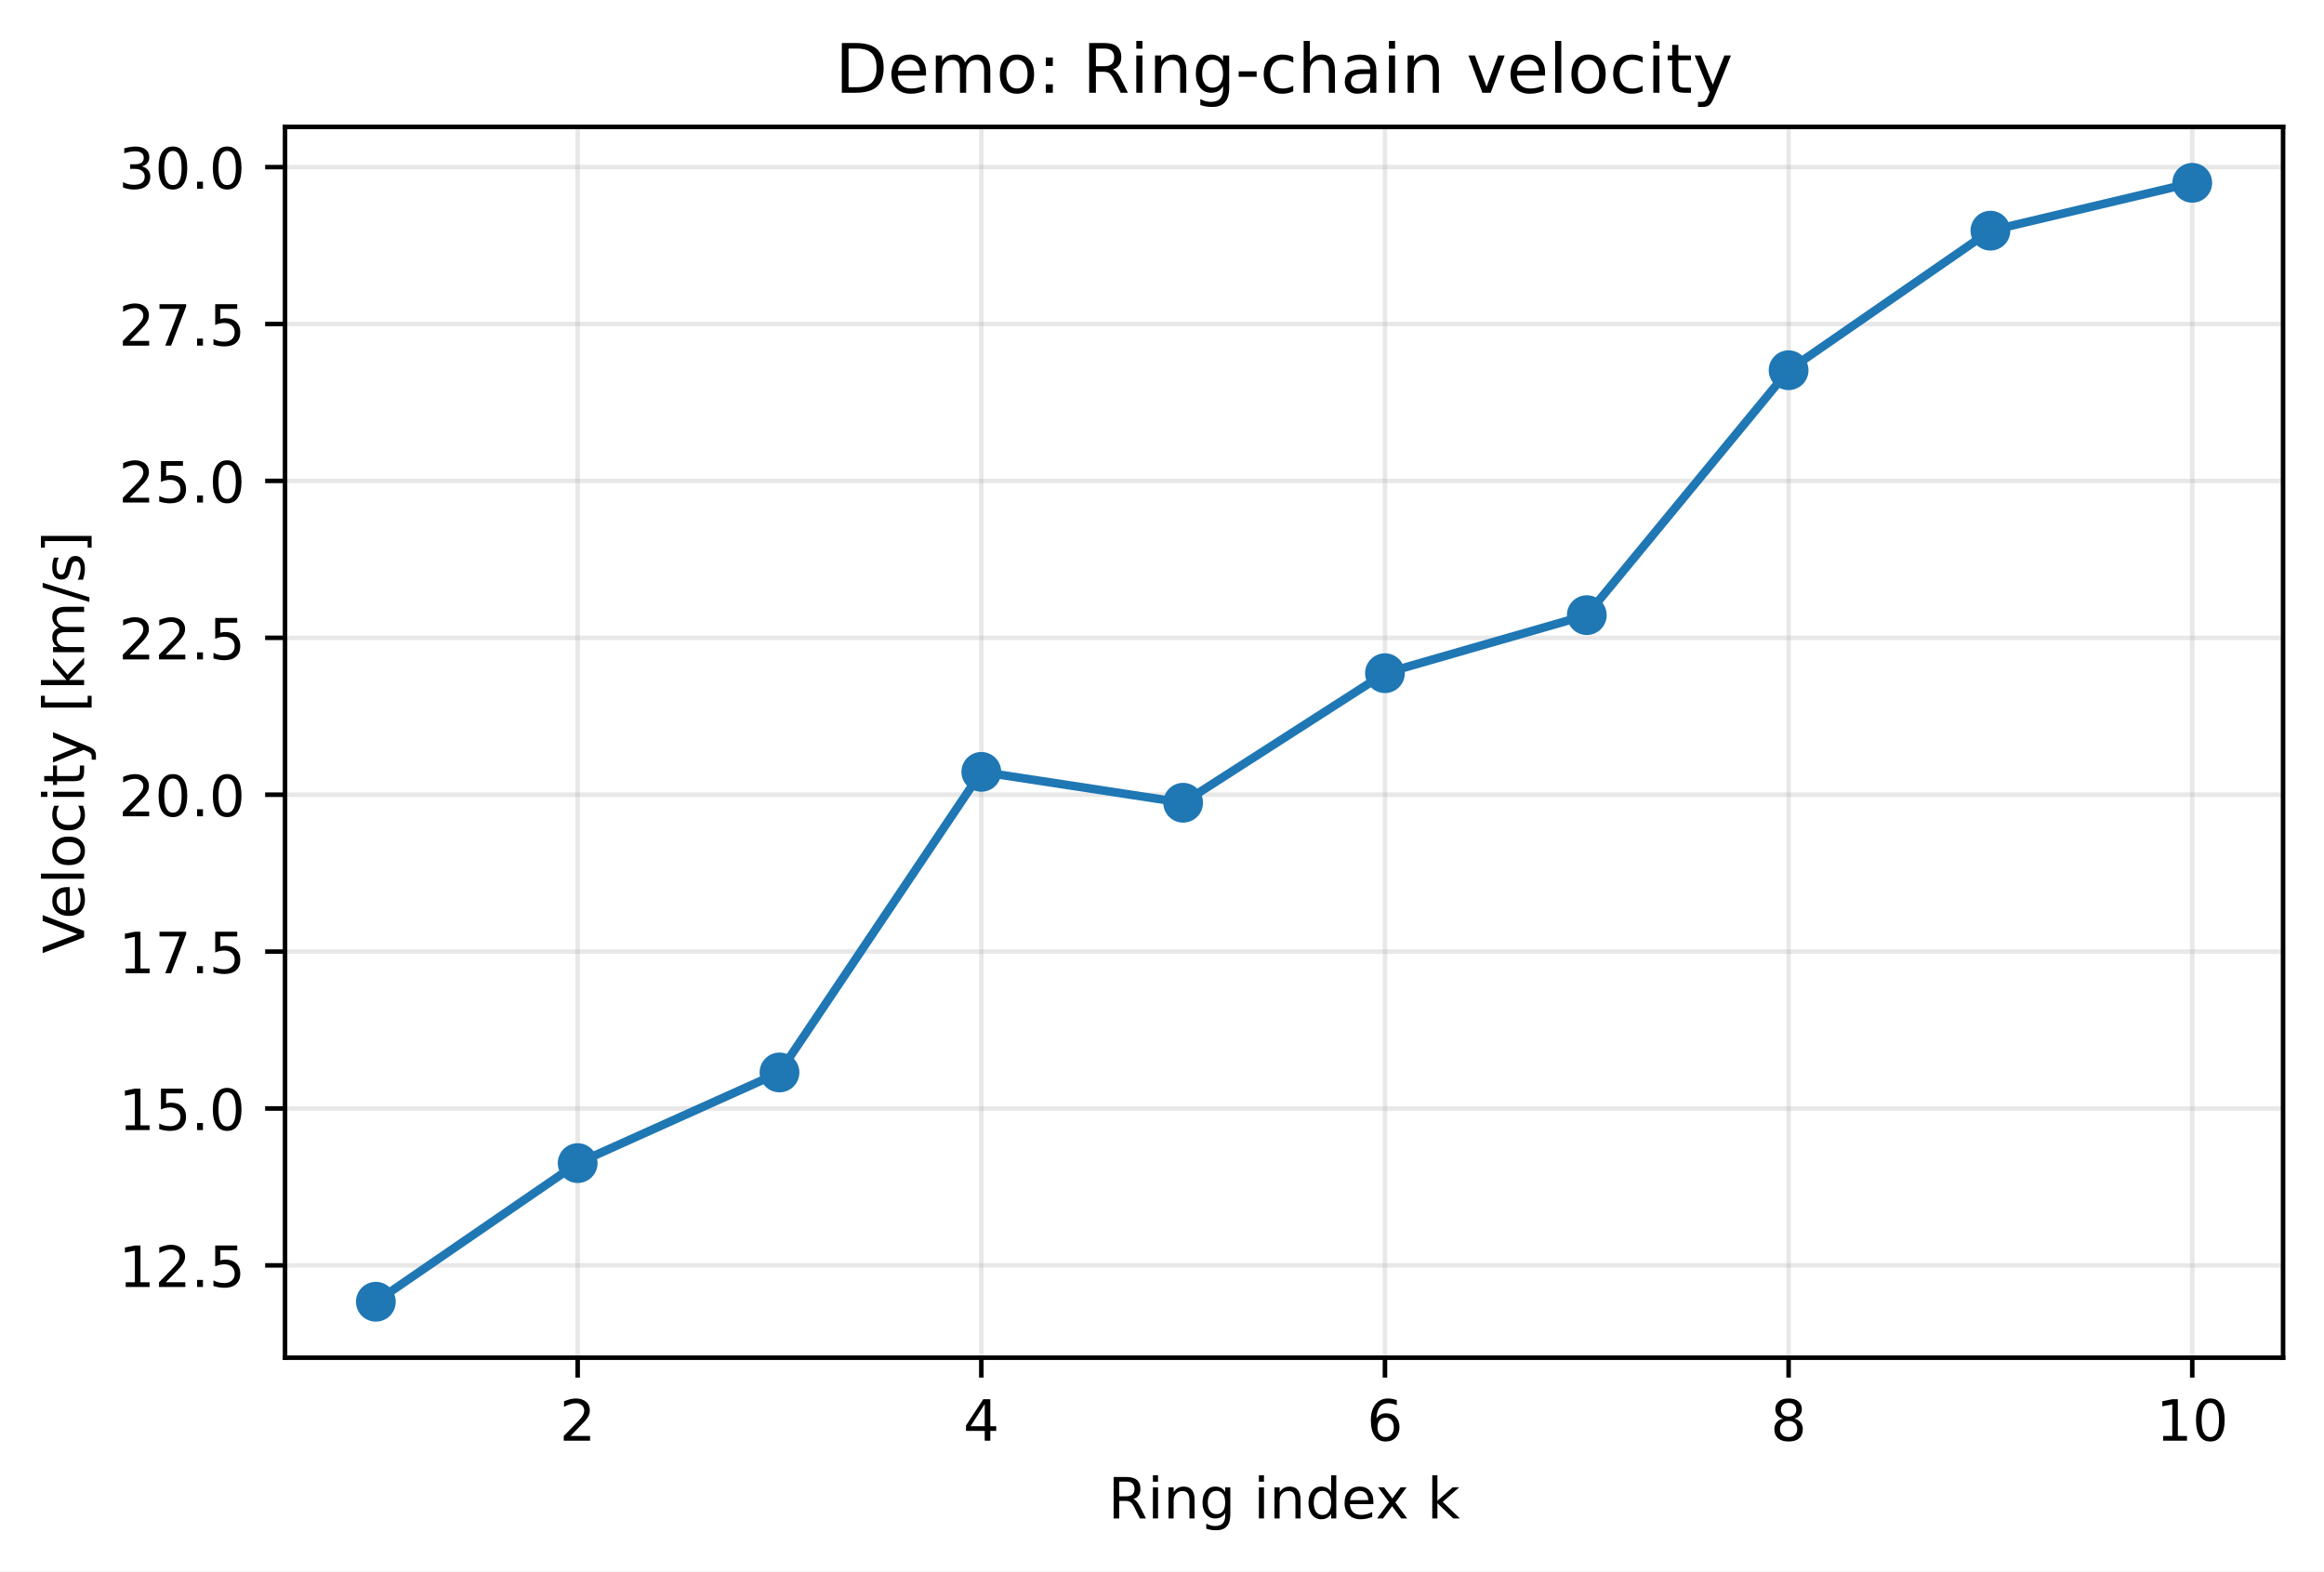
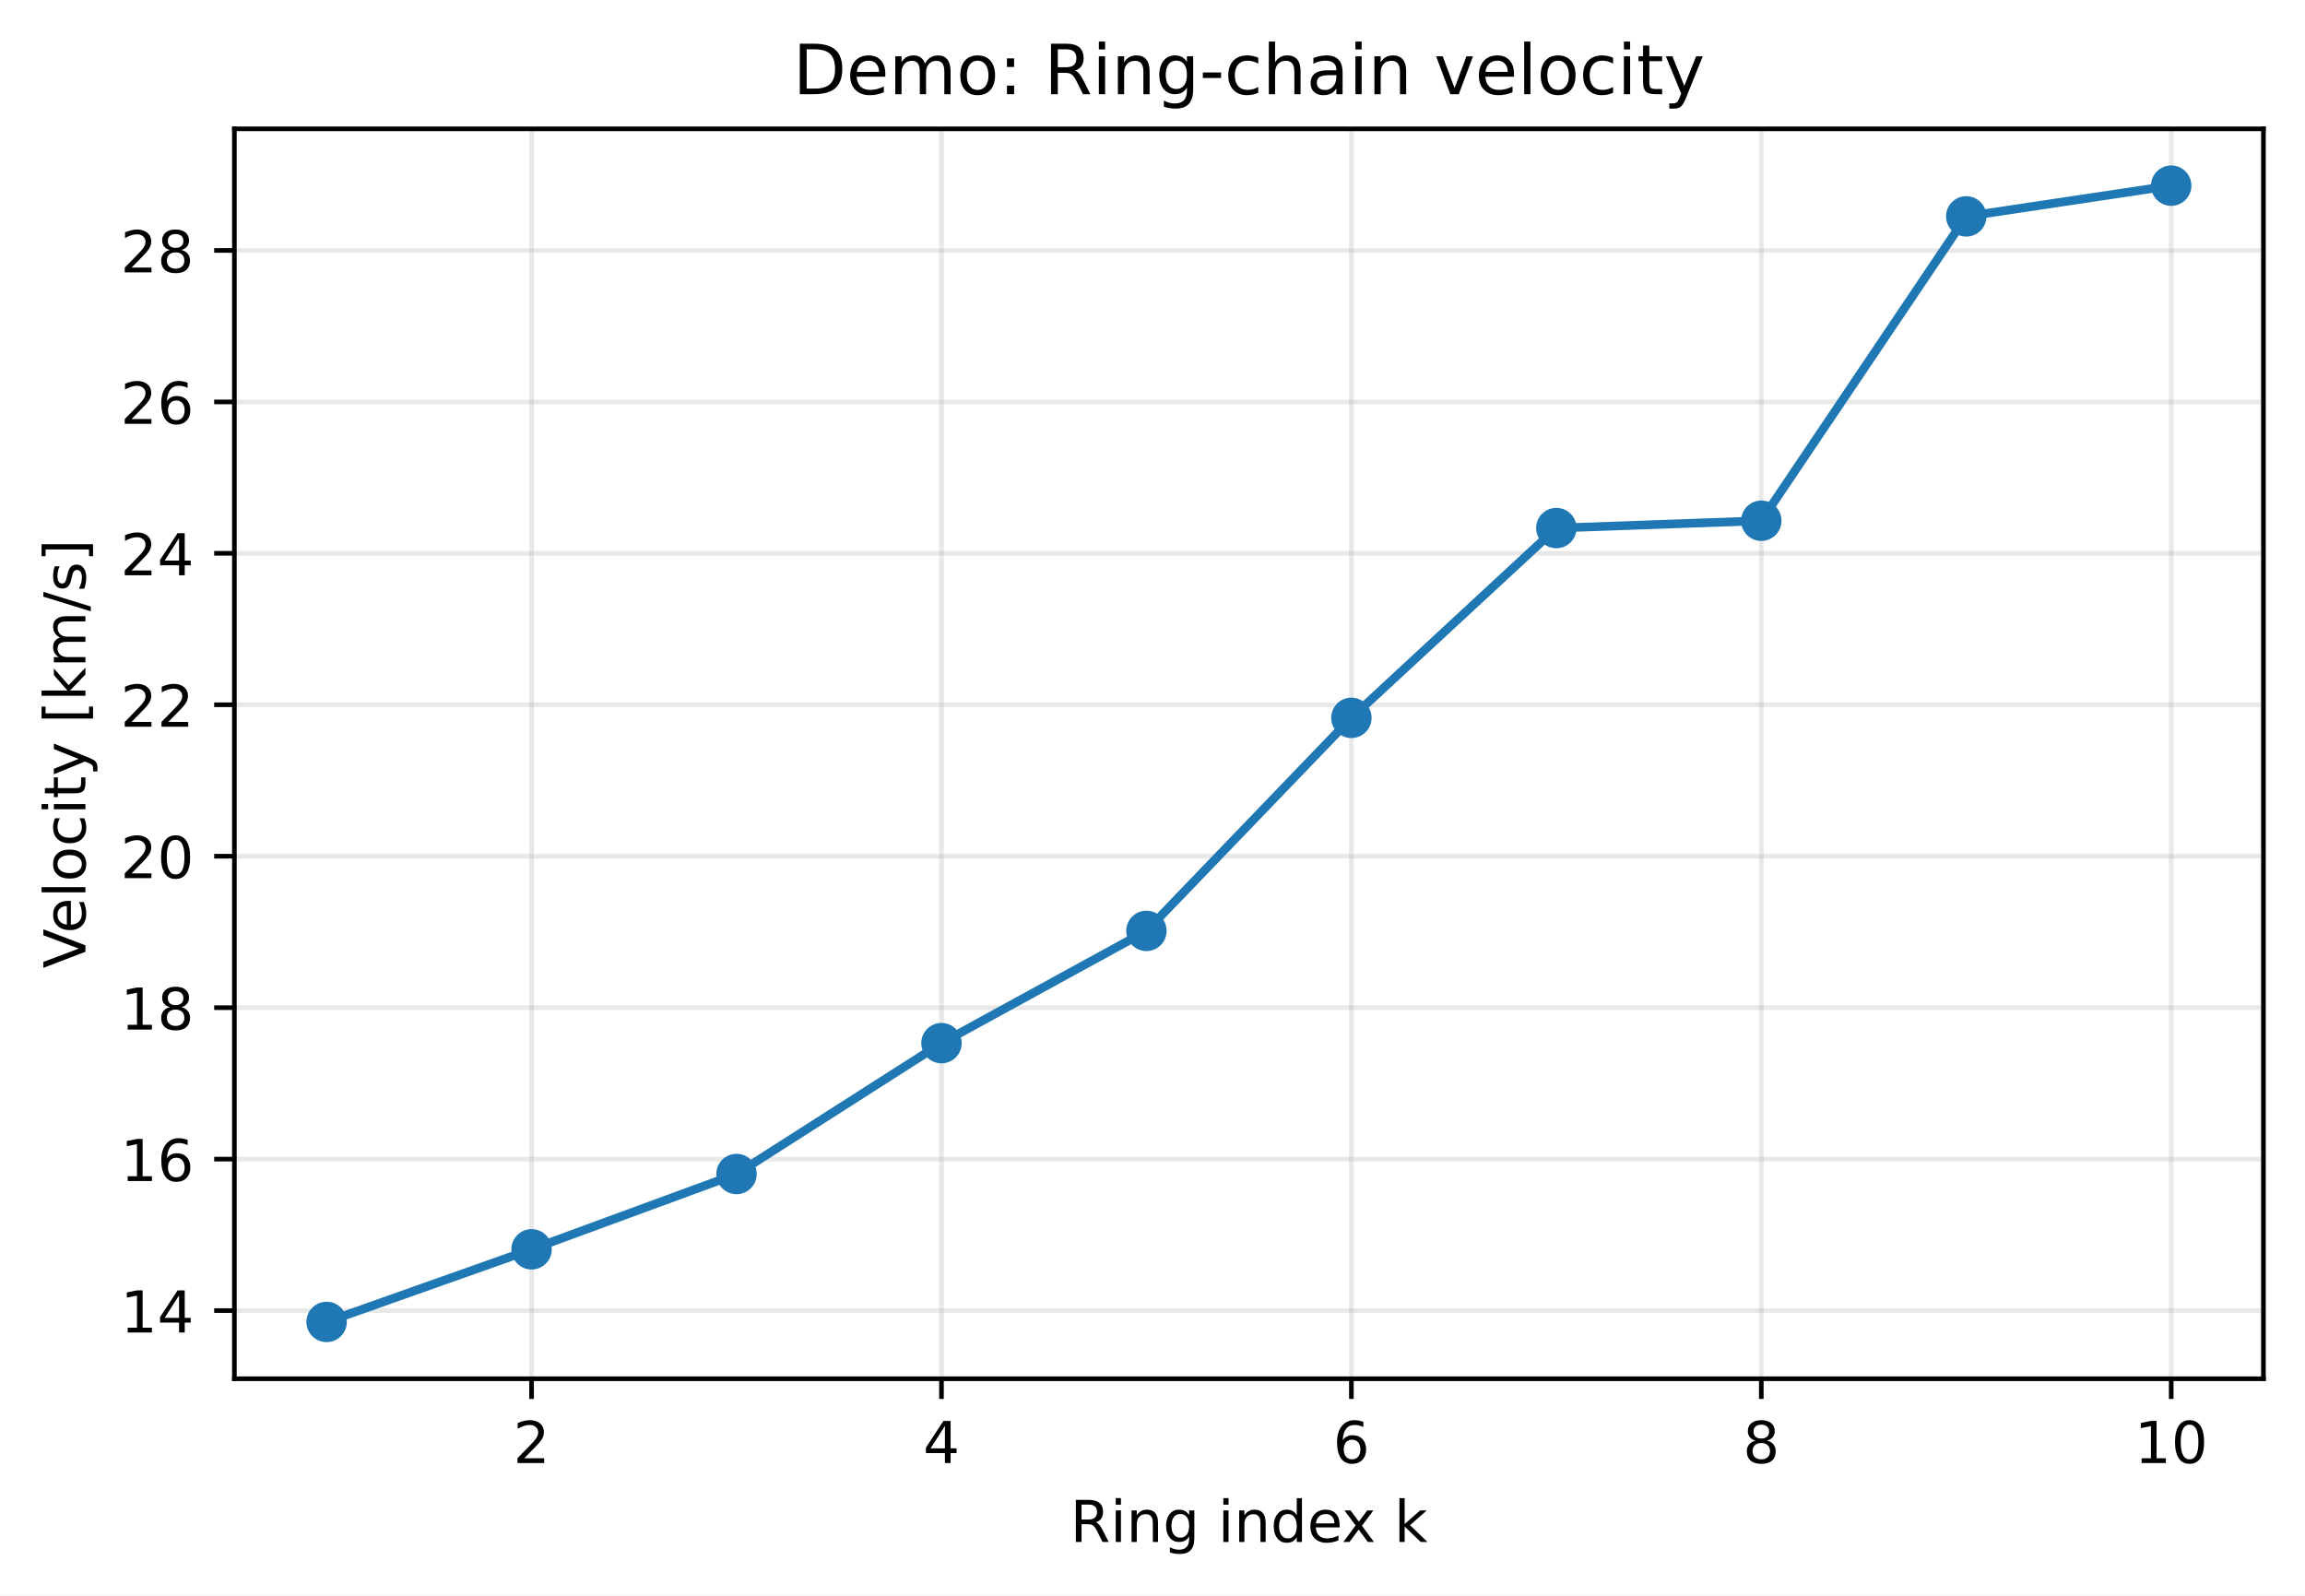
- <svg xmlns="http://www.w3.org/2000/svg" xmlns:xlink="http://www.w3.org/1999/xlink" width="408.84pt" height="276.396pt" viewBox="0 0 408.84 276.396" version="1.1">
+ <svg xmlns="http://www.w3.org/2000/svg" xmlns:xlink="http://www.w3.org/1999/xlink" width="399.299pt" height="276.396pt" viewBox="0 0 399.299 276.396" version="1.1">
  <defs>
    <style type="text/css">*{stroke-linejoin: round; stroke-linecap: butt}</style>
  </defs>
  <g id="figure_1">
    <g id="patch_1">
-       <path d="M 0 276.396  L 408.84 276.396  L 408.84 0  L 0 0  z " style="fill: #ffffff" />
+       <path d="M 0 276.396  L 399.299 276.396  L 399.299 0  L 0 0  z " style="fill: #ffffff" />
    </g>
    <g id="axes_1">
      <g id="patch_2">
-         <path d="M 50.144 238.84  L 401.64 238.84  L 401.64 22.318  L 50.144 22.318  z " style="fill: #ffffff" />
+         <path d="M 40.603 238.84  L 392.099 238.84  L 392.099 22.318  L 40.603 22.318  z " style="fill: #ffffff" />
      </g>
      <g id="matplotlib.axis_1">
        <g id="xtick_1">
          <g id="line2d_1">
-             <path d="M 101.625 238.84  L 101.625 22.318  " clip-path="url(#p5df822adeb)" style="fill: none; stroke: #b0b0b0; stroke-opacity: 0.3; stroke-width: 0.8; stroke-linecap: square" />
+             <path d="M 92.085 238.84  L 92.085 22.318  " clip-path="url(#pba96e7eb0f)" style="fill: none; stroke: #b0b0b0; stroke-opacity: 0.3; stroke-width: 0.8; stroke-linecap: square" />
          </g>
          <g id="line2d_2">
            <defs>
-               <path id="m87208157f0" d="M 0 0  L 0 3.5  " style="stroke: #000000; stroke-width: 0.8" />
+               <path id="m0220059c76" d="M 0 0  L 0 3.5  " style="stroke: #000000; stroke-width: 0.8" />
            </defs>
            <g>
-               <use xlink:href="#m87208157f0" x="101.625" y="238.84" style="stroke: #000000; stroke-width: 0.8" />
+               <use xlink:href="#m0220059c76" x="92.085" y="238.84" style="stroke: #000000; stroke-width: 0.8" />
            </g>
          </g>
          <g id="text_1">
-             <g transform="translate(98.44425 253.4381) scale(0.1 -0.1)">
+             <g transform="translate(88.90362 253.4381) scale(0.1 -0.1)">
              <defs>
                <path id="DejaVuSans-32" d="M 1228 531  L 3431 531  L 3431 0  L 469 0  L 469 531  Q 828 903 1448 1529  Q 2069 2156 2228 2338  Q 2531 2678 2651 2914  Q 2772 3150 2772 3378  Q 2772 3750 2511 3984  Q 2250 4219 1831 4219  Q 1534 4219 1204 4116  Q 875 4013 500 3803  L 500 4441  Q 881 4594 1212 4672  Q 1544 4750 1819 4750  Q 2544 4750 2975 4387  Q 3406 4025 3406 3419  Q 3406 3131 3298 2873  Q 3191 2616 2906 2266  Q 2828 2175 2409 1742  Q 1991 1309 1228 531  z " transform="scale(0.015625)" />
              </defs>
              <use xlink:href="#DejaVuSans-32" />
            </g>
          </g>
        </g>
        <g id="xtick_2">
          <g id="line2d_3">
-             <path d="M 172.635 238.84  L 172.635 22.318  " clip-path="url(#p5df822adeb)" style="fill: none; stroke: #b0b0b0; stroke-opacity: 0.3; stroke-width: 0.8; stroke-linecap: square" />
+             <path d="M 163.094 238.84  L 163.094 22.318  " clip-path="url(#pba96e7eb0f)" style="fill: none; stroke: #b0b0b0; stroke-opacity: 0.3; stroke-width: 0.8; stroke-linecap: square" />
          </g>
          <g id="line2d_4">
            <g>
-               <use xlink:href="#m87208157f0" x="172.635" y="238.84" style="stroke: #000000; stroke-width: 0.8" />
+               <use xlink:href="#m0220059c76" x="163.094" y="238.84" style="stroke: #000000; stroke-width: 0.8" />
            </g>
          </g>
          <g id="text_2">
-             <g transform="translate(169.4536 253.4381) scale(0.1 -0.1)">
+             <g transform="translate(159.9129 253.4381) scale(0.1 -0.1)">
              <defs>
                <path id="DejaVuSans-34" d="M 2419 4116  L 825 1625  L 2419 1625  L 2419 4116  z M 2253 4666  L 3047 4666  L 3047 1625  L 3713 1625  L 3713 1100  L 3047 1100  L 3047 0  L 2419 0  L 2419 1100  L 313 1100  L 313 1709  L 2253 4666  z " transform="scale(0.015625)" />
              </defs>
              <use xlink:href="#DejaVuSans-34" />
            </g>
          </g>
        </g>
        <g id="xtick_3">
          <g id="line2d_5">
-             <path d="M 243.644 238.84  L 243.644 22.318  " clip-path="url(#p5df822adeb)" style="fill: none; stroke: #b0b0b0; stroke-opacity: 0.3; stroke-width: 0.8; stroke-linecap: square" />
+             <path d="M 234.103 238.84  L 234.103 22.318  " clip-path="url(#pba96e7eb0f)" style="fill: none; stroke: #b0b0b0; stroke-opacity: 0.3; stroke-width: 0.8; stroke-linecap: square" />
          </g>
          <g id="line2d_6">
            <g>
-               <use xlink:href="#m87208157f0" x="243.644" y="238.84" style="stroke: #000000; stroke-width: 0.8" />
+               <use xlink:href="#m0220059c76" x="234.103" y="238.84" style="stroke: #000000; stroke-width: 0.8" />
            </g>
          </g>
          <g id="text_3">
-             <g transform="translate(240.4629 253.4381) scale(0.1 -0.1)">
+             <g transform="translate(230.9222 253.4381) scale(0.1 -0.1)">
              <defs>
                <path id="DejaVuSans-36" d="M 2113 2584  Q 1688 2584 1439 2293  Q 1191 2003 1191 1497  Q 1191 994 1439 701  Q 1688 409 2113 409  Q 2538 409 2786 701  Q 3034 994 3034 1497  Q 3034 2003 2786 2293  Q 2538 2584 2113 2584  z M 3366 4563  L 3366 3988  Q 3128 4100 2886 4159  Q 2644 4219 2406 4219  Q 1781 4219 1451 3797  Q 1122 3375 1075 2522  Q 1259 2794 1537 2939  Q 1816 3084 2150 3084  Q 2853 3084 3261 2657  Q 3669 2231 3669 1497  Q 3669 778 3244 343  Q 2819 -91 2113 -91  Q 1303 -91 875 529  Q 447 1150 447 2328  Q 447 3434 972 4092  Q 1497 4750 2381 4750  Q 2619 4750 2861 4703  Q 3103 4656 3366 4563  z " transform="scale(0.015625)" />
              </defs>
              <use xlink:href="#DejaVuSans-36" />
            </g>
          </g>
        </g>
        <g id="xtick_4">
          <g id="line2d_7">
-             <path d="M 314.653 238.84  L 314.653 22.318  " clip-path="url(#p5df822adeb)" style="fill: none; stroke: #b0b0b0; stroke-opacity: 0.3; stroke-width: 0.8; stroke-linecap: square" />
+             <path d="M 305.113 238.84  L 305.113 22.318  " clip-path="url(#pba96e7eb0f)" style="fill: none; stroke: #b0b0b0; stroke-opacity: 0.3; stroke-width: 0.8; stroke-linecap: square" />
          </g>
          <g id="line2d_8">
            <g>
-               <use xlink:href="#m87208157f0" x="314.653" y="238.84" style="stroke: #000000; stroke-width: 0.8" />
+               <use xlink:href="#m0220059c76" x="305.113" y="238.84" style="stroke: #000000; stroke-width: 0.8" />
            </g>
          </g>
          <g id="text_4">
-             <g transform="translate(311.4722 253.4381) scale(0.1 -0.1)">
+             <g transform="translate(301.9315 253.4381) scale(0.1 -0.1)">
              <defs>
                <path id="DejaVuSans-38" d="M 2034 2216  Q 1584 2216 1326 1975  Q 1069 1734 1069 1313  Q 1069 891 1326 650  Q 1584 409 2034 409  Q 2484 409 2743 651  Q 3003 894 3003 1313  Q 3003 1734 2745 1975  Q 2488 2216 2034 2216  z M 1403 2484  Q 997 2584 770 2862  Q 544 3141 544 3541  Q 544 4100 942 4425  Q 1341 4750 2034 4750  Q 2731 4750 3128 4425  Q 3525 4100 3525 3541  Q 3525 3141 3298 2862  Q 3072 2584 2669 2484  Q 3125 2378 3379 2068  Q 3634 1759 3634 1313  Q 3634 634 3220 271  Q 2806 -91 2034 -91  Q 1263 -91 848 271  Q 434 634 434 1313  Q 434 1759 690 2068  Q 947 2378 1403 2484  z M 1172 3481  Q 1172 3119 1398 2916  Q 1625 2713 2034 2713  Q 2441 2713 2670 2916  Q 2900 3119 2900 3481  Q 2900 3844 2670 4047  Q 2441 4250 2034 4250  Q 1625 4250 1398 4047  Q 1172 3844 1172 3481  z " transform="scale(0.015625)" />
              </defs>
              <use xlink:href="#DejaVuSans-38" />
            </g>
          </g>
        </g>
        <g id="xtick_5">
          <g id="line2d_9">
-             <path d="M 385.663 238.84  L 385.663 22.318  " clip-path="url(#p5df822adeb)" style="fill: none; stroke: #b0b0b0; stroke-opacity: 0.3; stroke-width: 0.8; stroke-linecap: square" />
+             <path d="M 376.122 238.84  L 376.122 22.318  " clip-path="url(#pba96e7eb0f)" style="fill: none; stroke: #b0b0b0; stroke-opacity: 0.3; stroke-width: 0.8; stroke-linecap: square" />
          </g>
          <g id="line2d_10">
            <g>
-               <use xlink:href="#m87208157f0" x="385.663" y="238.84" style="stroke: #000000; stroke-width: 0.8" />
+               <use xlink:href="#m0220059c76" x="376.122" y="238.84" style="stroke: #000000; stroke-width: 0.8" />
            </g>
          </g>
          <g id="text_5">
-             <g transform="translate(379.3002 253.4381) scale(0.1 -0.1)">
+             <g transform="translate(369.7596 253.4381) scale(0.1 -0.1)">
              <defs>
                <path id="DejaVuSans-31" d="M 794 531  L 1825 531  L 1825 4091  L 703 3866  L 703 4441  L 1819 4666  L 2450 4666  L 2450 531  L 3481 531  L 3481 0  L 794 0  L 794 531  z " transform="scale(0.015625)" />
                <path id="DejaVuSans-30" d="M 2034 4250  Q 1547 4250 1301 3770  Q 1056 3291 1056 2328  Q 1056 1369 1301 889  Q 1547 409 2034 409  Q 2525 409 2770 889  Q 3016 1369 3016 2328  Q 3016 3291 2770 3770  Q 2525 4250 2034 4250  z M 2034 4750  Q 2819 4750 3233 4129  Q 3647 3509 3647 2328  Q 3647 1150 3233 529  Q 2819 -91 2034 -91  Q 1250 -91 836 529  Q 422 1150 422 2328  Q 422 3509 836 4129  Q 1250 4750 2034 4750  z " transform="scale(0.015625)" />
              </defs>
              <use xlink:href="#DejaVuSans-31" />
              <use xlink:href="#DejaVuSans-30" transform="translate(63.62305 0)" />
            </g>
          </g>
        </g>
        <g id="text_6">
-           <g transform="translate(194.9316 267.1163) scale(0.1 -0.1)">
+           <g transform="translate(185.391 267.1163) scale(0.1 -0.1)">
            <defs>
              <path id="DejaVuSans-52" d="M 2841 2188  Q 3044 2119 3236 1894  Q 3428 1669 3622 1275  L 4263 0  L 3584 0  L 2988 1197  Q 2756 1666 2539 1819  Q 2322 1972 1947 1972  L 1259 1972  L 1259 0  L 628 0  L 628 4666  L 2053 4666  Q 2853 4666 3247 4331  Q 3641 3997 3641 3322  Q 3641 2881 3436 2590  Q 3231 2300 2841 2188  z M 1259 4147  L 1259 2491  L 2053 2491  Q 2509 2491 2742 2702  Q 2975 2913 2975 3322  Q 2975 3731 2742 3939  Q 2509 4147 2053 4147  L 1259 4147  z " transform="scale(0.015625)" />
              <path id="DejaVuSans-69" d="M 603 3500  L 1178 3500  L 1178 0  L 603 0  L 603 3500  z M 603 4863  L 1178 4863  L 1178 4134  L 603 4134  L 603 4863  z " transform="scale(0.015625)" />
              <path id="DejaVuSans-6e" d="M 3513 2113  L 3513 0  L 2938 0  L 2938 2094  Q 2938 2591 2744 2837  Q 2550 3084 2163 3084  Q 1697 3084 1428 2787  Q 1159 2491 1159 1978  L 1159 0  L 581 0  L 581 3500  L 1159 3500  L 1159 2956  Q 1366 3272 1645 3428  Q 1925 3584 2291 3584  Q 2894 3584 3203 3211  Q 3513 2838 3513 2113  z " transform="scale(0.015625)" />
              <path id="DejaVuSans-67" d="M 2906 1791  Q 2906 2416 2648 2759  Q 2391 3103 1925 3103  Q 1463 3103 1205 2759  Q 947 2416 947 1791  Q 947 1169 1205 825  Q 1463 481 1925 481  Q 2391 481 2648 825  Q 2906 1169 2906 1791  z M 3481 434  Q 3481 -459 3084 -895  Q 2688 -1331 1869 -1331  Q 1566 -1331 1297 -1286  Q 1028 -1241 775 -1147  L 775 -588  Q 1028 -725 1275 -790  Q 1522 -856 1778 -856  Q 2344 -856 2625 -561  Q 2906 -266 2906 331  L 2906 616  Q 2728 306 2450 153  Q 2172 0 1784 0  Q 1141 0 747 490  Q 353 981 353 1791  Q 353 2603 747 3093  Q 1141 3584 1784 3584  Q 2172 3584 2450 3431  Q 2728 3278 2906 2969  L 2906 3500  L 3481 3500  L 3481 434  z " transform="scale(0.015625)" />
              <path id="DejaVuSans-20" transform="scale(0.015625)" />
              <path id="DejaVuSans-64" d="M 2906 2969  L 2906 4863  L 3481 4863  L 3481 0  L 2906 0  L 2906 525  Q 2725 213 2448 61  Q 2172 -91 1784 -91  Q 1150 -91 751 415  Q 353 922 353 1747  Q 353 2572 751 3078  Q 1150 3584 1784 3584  Q 2172 3584 2448 3432  Q 2725 3281 2906 2969  z M 947 1747  Q 947 1113 1208 752  Q 1469 391 1925 391  Q 2381 391 2643 752  Q 2906 1113 2906 1747  Q 2906 2381 2643 2742  Q 2381 3103 1925 3103  Q 1469 3103 1208 2742  Q 947 2381 947 1747  z " transform="scale(0.015625)" />
              <path id="DejaVuSans-65" d="M 3597 1894  L 3597 1613  L 953 1613  Q 991 1019 1311 708  Q 1631 397 2203 397  Q 2534 397 2845 478  Q 3156 559 3463 722  L 3463 178  Q 3153 47 2828 -22  Q 2503 -91 2169 -91  Q 1331 -91 842 396  Q 353 884 353 1716  Q 353 2575 817 3079  Q 1281 3584 2069 3584  Q 2775 3584 3186 3129  Q 3597 2675 3597 1894  z M 3022 2063  Q 3016 2534 2758 2815  Q 2500 3097 2075 3097  Q 1594 3097 1305 2825  Q 1016 2553 972 2059  L 3022 2063  z " transform="scale(0.015625)" />
              <path id="DejaVuSans-78" d="M 3513 3500  L 2247 1797  L 3578 0  L 2900 0  L 1881 1375  L 863 0  L 184 0  L 1544 1831  L 300 3500  L 978 3500  L 1906 2253  L 2834 3500  L 3513 3500  z " transform="scale(0.015625)" />
              <path id="DejaVuSans-6b" d="M 581 4863  L 1159 4863  L 1159 1991  L 2875 3500  L 3609 3500  L 1753 1863  L 3688 0  L 2938 0  L 1159 1709  L 1159 0  L 581 0  L 581 4863  z " transform="scale(0.015625)" />
            </defs>
            <use xlink:href="#DejaVuSans-52" />
            <use xlink:href="#DejaVuSans-69" transform="translate(69.48242 0)" />
            <use xlink:href="#DejaVuSans-6e" transform="translate(97.26562 0)" />
            <use xlink:href="#DejaVuSans-67" transform="translate(160.6445 0)" />
            <use xlink:href="#DejaVuSans-20" transform="translate(224.1211 0)" />
            <use xlink:href="#DejaVuSans-69" transform="translate(255.9082 0)" />
            <use xlink:href="#DejaVuSans-6e" transform="translate(283.6914 0)" />
            <use xlink:href="#DejaVuSans-64" transform="translate(347.0703 0)" />
            <use xlink:href="#DejaVuSans-65" transform="translate(410.5469 0)" />
            <use xlink:href="#DejaVuSans-78" transform="translate(470.3203 0)" />
            <use xlink:href="#DejaVuSans-20" transform="translate(529.5 0)" />
            <use xlink:href="#DejaVuSans-6b" transform="translate(561.2871 0)" />
          </g>
        </g>
      </g>
      <g id="matplotlib.axis_2">
        <g id="ytick_1">
          <g id="line2d_11">
-             <path d="M 50.144 222.599  L 401.64 222.599  " clip-path="url(#p5df822adeb)" style="fill: none; stroke: #b0b0b0; stroke-opacity: 0.3; stroke-width: 0.8; stroke-linecap: square" />
+             <path d="M 40.603 227.028  L 392.099 227.028  " clip-path="url(#pba96e7eb0f)" style="fill: none; stroke: #b0b0b0; stroke-opacity: 0.3; stroke-width: 0.8; stroke-linecap: square" />
          </g>
          <g id="line2d_12">
            <defs>
-               <path id="m066f54d206" d="M 0 0  L -3.5 0  " style="stroke: #000000; stroke-width: 0.8" />
+               <path id="m3d84560e8d" d="M 0 0  L -3.5 0  " style="stroke: #000000; stroke-width: 0.8" />
            </defs>
            <g>
-               <use xlink:href="#m066f54d206" x="50.144" y="222.599" style="stroke: #000000; stroke-width: 0.8" />
+               <use xlink:href="#m3d84560e8d" x="40.603" y="227.028" style="stroke: #000000; stroke-width: 0.8" />
            </g>
          </g>
          <g id="text_7">
-             <g transform="translate(20.87813 226.3985) scale(0.1 -0.1)">
-               <defs>
-                 <path id="DejaVuSans-2e" d="M 684 794  L 1344 794  L 1344 0  L 684 0  L 684 794  z " transform="scale(0.015625)" />
-                 <path id="DejaVuSans-35" d="M 691 4666  L 3169 4666  L 3169 4134  L 1269 4134  L 1269 2991  Q 1406 3038 1543 3061  Q 1681 3084 1819 3084  Q 2600 3084 3056 2656  Q 3513 2228 3513 1497  Q 3513 744 3044 326  Q 2575 -91 1722 -91  Q 1428 -91 1123 -41  Q 819 9 494 109  L 494 744  Q 775 591 1075 516  Q 1375 441 1709 441  Q 2250 441 2565 725  Q 2881 1009 2881 1497  Q 2881 1984 2565 2268  Q 2250 2553 1709 2553  Q 1456 2553 1204 2497  Q 953 2441 691 2322  L 691 4666  z " transform="scale(0.015625)" />
-               </defs>
+             <g transform="translate(20.87813 230.8271) scale(0.1 -0.1)">
              <use xlink:href="#DejaVuSans-31" />
-               <use xlink:href="#DejaVuSans-32" transform="translate(63.62305 0)" />
-               <use xlink:href="#DejaVuSans-2e" transform="translate(127.2461 0)" />
-               <use xlink:href="#DejaVuSans-35" transform="translate(159.0332 0)" />
+               <use xlink:href="#DejaVuSans-34" transform="translate(63.62305 0)" />
            </g>
          </g>
        </g>
        <g id="ytick_2">
          <g id="line2d_13">
-             <path d="M 50.144 195  L 401.64 195  " clip-path="url(#p5df822adeb)" style="fill: none; stroke: #b0b0b0; stroke-opacity: 0.3; stroke-width: 0.8; stroke-linecap: square" />
+             <path d="M 40.603 200.793  L 392.099 200.793  " clip-path="url(#pba96e7eb0f)" style="fill: none; stroke: #b0b0b0; stroke-opacity: 0.3; stroke-width: 0.8; stroke-linecap: square" />
          </g>
          <g id="line2d_14">
            <g>
-               <use xlink:href="#m066f54d206" x="50.144" y="195" style="stroke: #000000; stroke-width: 0.8" />
+               <use xlink:href="#m3d84560e8d" x="40.603" y="200.793" style="stroke: #000000; stroke-width: 0.8" />
            </g>
          </g>
          <g id="text_8">
-             <g transform="translate(20.87813 198.7987) scale(0.1 -0.1)">
+             <g transform="translate(20.87813 204.5919) scale(0.1 -0.1)">
              <use xlink:href="#DejaVuSans-31" />
-               <use xlink:href="#DejaVuSans-35" transform="translate(63.62305 0)" />
-               <use xlink:href="#DejaVuSans-2e" transform="translate(127.2461 0)" />
-               <use xlink:href="#DejaVuSans-30" transform="translate(159.0332 0)" />
+               <use xlink:href="#DejaVuSans-36" transform="translate(63.62305 0)" />
            </g>
          </g>
        </g>
        <g id="ytick_3">
          <g id="line2d_15">
-             <path d="M 50.144 167.4  L 401.64 167.4  " clip-path="url(#p5df822adeb)" style="fill: none; stroke: #b0b0b0; stroke-opacity: 0.3; stroke-width: 0.8; stroke-linecap: square" />
+             <path d="M 40.603 174.558  L 392.099 174.558  " clip-path="url(#pba96e7eb0f)" style="fill: none; stroke: #b0b0b0; stroke-opacity: 0.3; stroke-width: 0.8; stroke-linecap: square" />
          </g>
          <g id="line2d_16">
            <g>
-               <use xlink:href="#m066f54d206" x="50.144" y="167.4" style="stroke: #000000; stroke-width: 0.8" />
+               <use xlink:href="#m3d84560e8d" x="40.603" y="174.558" style="stroke: #000000; stroke-width: 0.8" />
            </g>
          </g>
          <g id="text_9">
-             <g transform="translate(20.87813 171.199) scale(0.1 -0.1)">
-               <defs>
-                 <path id="DejaVuSans-37" d="M 525 4666  L 3525 4666  L 3525 4397  L 1831 0  L 1172 0  L 2766 4134  L 525 4134  L 525 4666  z " transform="scale(0.015625)" />
-               </defs>
+             <g transform="translate(20.87813 178.3567) scale(0.1 -0.1)">
              <use xlink:href="#DejaVuSans-31" />
-               <use xlink:href="#DejaVuSans-37" transform="translate(63.62305 0)" />
-               <use xlink:href="#DejaVuSans-2e" transform="translate(127.2461 0)" />
-               <use xlink:href="#DejaVuSans-35" transform="translate(159.0332 0)" />
+               <use xlink:href="#DejaVuSans-38" transform="translate(63.62305 0)" />
            </g>
          </g>
        </g>
        <g id="ytick_4">
          <g id="line2d_17">
-             <path d="M 50.144 139.8  L 401.64 139.8  " clip-path="url(#p5df822adeb)" style="fill: none; stroke: #b0b0b0; stroke-opacity: 0.3; stroke-width: 0.8; stroke-linecap: square" />
+             <path d="M 40.603 148.322  L 392.099 148.322  " clip-path="url(#pba96e7eb0f)" style="fill: none; stroke: #b0b0b0; stroke-opacity: 0.3; stroke-width: 0.8; stroke-linecap: square" />
          </g>
          <g id="line2d_18">
            <g>
-               <use xlink:href="#m066f54d206" x="50.144" y="139.8" style="stroke: #000000; stroke-width: 0.8" />
+               <use xlink:href="#m3d84560e8d" x="40.603" y="148.322" style="stroke: #000000; stroke-width: 0.8" />
            </g>
          </g>
          <g id="text_10">
-             <g transform="translate(20.87813 143.5992) scale(0.1 -0.1)">
+             <g transform="translate(20.87813 152.1215) scale(0.1 -0.1)">
              <use xlink:href="#DejaVuSans-32" />
              <use xlink:href="#DejaVuSans-30" transform="translate(63.62305 0)" />
-               <use xlink:href="#DejaVuSans-2e" transform="translate(127.2461 0)" />
-               <use xlink:href="#DejaVuSans-30" transform="translate(159.0332 0)" />
            </g>
          </g>
        </g>
        <g id="ytick_5">
          <g id="line2d_19">
-             <path d="M 50.144 112.2  L 401.64 112.2  " clip-path="url(#p5df822adeb)" style="fill: none; stroke: #b0b0b0; stroke-opacity: 0.3; stroke-width: 0.8; stroke-linecap: square" />
+             <path d="M 40.603 122.087  L 392.099 122.087  " clip-path="url(#pba96e7eb0f)" style="fill: none; stroke: #b0b0b0; stroke-opacity: 0.3; stroke-width: 0.8; stroke-linecap: square" />
          </g>
          <g id="line2d_20">
            <g>
-               <use xlink:href="#m066f54d206" x="50.144" y="112.2" style="stroke: #000000; stroke-width: 0.8" />
+               <use xlink:href="#m3d84560e8d" x="40.603" y="122.087" style="stroke: #000000; stroke-width: 0.8" />
            </g>
          </g>
          <g id="text_11">
-             <g transform="translate(20.87813 115.9994) scale(0.1 -0.1)">
+             <g transform="translate(20.87813 125.8863) scale(0.1 -0.1)">
              <use xlink:href="#DejaVuSans-32" />
              <use xlink:href="#DejaVuSans-32" transform="translate(63.62305 0)" />
-               <use xlink:href="#DejaVuSans-2e" transform="translate(127.2461 0)" />
-               <use xlink:href="#DejaVuSans-35" transform="translate(159.0332 0)" />
            </g>
          </g>
        </g>
        <g id="ytick_6">
          <g id="line2d_21">
-             <path d="M 50.144 84.6  L 401.64 84.6  " clip-path="url(#p5df822adeb)" style="fill: none; stroke: #b0b0b0; stroke-opacity: 0.3; stroke-width: 0.8; stroke-linecap: square" />
+             <path d="M 40.603 95.852  L 392.099 95.852  " clip-path="url(#pba96e7eb0f)" style="fill: none; stroke: #b0b0b0; stroke-opacity: 0.3; stroke-width: 0.8; stroke-linecap: square" />
          </g>
          <g id="line2d_22">
            <g>
-               <use xlink:href="#m066f54d206" x="50.144" y="84.6" style="stroke: #000000; stroke-width: 0.8" />
+               <use xlink:href="#m3d84560e8d" x="40.603" y="95.852" style="stroke: #000000; stroke-width: 0.8" />
            </g>
          </g>
          <g id="text_12">
-             <g transform="translate(20.87813 88.3996) scale(0.1 -0.1)">
-               <use xlink:href="#DejaVuSans-32" />
-               <use xlink:href="#DejaVuSans-35" transform="translate(63.62305 0)" />
-               <use xlink:href="#DejaVuSans-2e" transform="translate(127.2461 0)" />
-               <use xlink:href="#DejaVuSans-30" transform="translate(159.0332 0)" />
+             <g transform="translate(20.87813 99.65114) scale(0.1 -0.1)">
+               <use xlink:href="#DejaVuSans-32" />
+               <use xlink:href="#DejaVuSans-34" transform="translate(63.62305 0)" />
            </g>
          </g>
        </g>
        <g id="ytick_7">
          <g id="line2d_23">
-             <path d="M 50.144 57.001  L 401.64 57.001  " clip-path="url(#p5df822adeb)" style="fill: none; stroke: #b0b0b0; stroke-opacity: 0.3; stroke-width: 0.8; stroke-linecap: square" />
+             <path d="M 40.603 69.617  L 392.099 69.617  " clip-path="url(#pba96e7eb0f)" style="fill: none; stroke: #b0b0b0; stroke-opacity: 0.3; stroke-width: 0.8; stroke-linecap: square" />
          </g>
          <g id="line2d_24">
            <g>
-               <use xlink:href="#m066f54d206" x="50.144" y="57.001" style="stroke: #000000; stroke-width: 0.8" />
+               <use xlink:href="#m3d84560e8d" x="40.603" y="69.617" style="stroke: #000000; stroke-width: 0.8" />
            </g>
          </g>
          <g id="text_13">
-             <g transform="translate(20.87813 60.79982) scale(0.1 -0.1)">
-               <use xlink:href="#DejaVuSans-32" />
-               <use xlink:href="#DejaVuSans-37" transform="translate(63.62305 0)" />
-               <use xlink:href="#DejaVuSans-2e" transform="translate(127.2461 0)" />
-               <use xlink:href="#DejaVuSans-35" transform="translate(159.0332 0)" />
+             <g transform="translate(20.87813 73.41594) scale(0.1 -0.1)">
+               <use xlink:href="#DejaVuSans-32" />
+               <use xlink:href="#DejaVuSans-36" transform="translate(63.62305 0)" />
            </g>
          </g>
        </g>
        <g id="ytick_8">
          <g id="line2d_25">
-             <path d="M 50.144 29.401  L 401.64 29.401  " clip-path="url(#p5df822adeb)" style="fill: none; stroke: #b0b0b0; stroke-opacity: 0.3; stroke-width: 0.8; stroke-linecap: square" />
+             <path d="M 40.603 43.382  L 392.099 43.382  " clip-path="url(#pba96e7eb0f)" style="fill: none; stroke: #b0b0b0; stroke-opacity: 0.3; stroke-width: 0.8; stroke-linecap: square" />
          </g>
          <g id="line2d_26">
            <g>
-               <use xlink:href="#m066f54d206" x="50.144" y="29.401" style="stroke: #000000; stroke-width: 0.8" />
+               <use xlink:href="#m3d84560e8d" x="40.603" y="43.382" style="stroke: #000000; stroke-width: 0.8" />
            </g>
          </g>
          <g id="text_14">
-             <g transform="translate(20.87813 33.20004) scale(0.1 -0.1)">
-               <defs>
-                 <path id="DejaVuSans-33" d="M 2597 2516  Q 3050 2419 3304 2112  Q 3559 1806 3559 1356  Q 3559 666 3084 287  Q 2609 -91 1734 -91  Q 1441 -91 1130 -33  Q 819 25 488 141  L 488 750  Q 750 597 1062 519  Q 1375 441 1716 441  Q 2309 441 2620 675  Q 2931 909 2931 1356  Q 2931 1769 2642 2001  Q 2353 2234 1838 2234  L 1294 2234  L 1294 2753  L 1863 2753  Q 2328 2753 2575 2939  Q 2822 3125 2822 3475  Q 2822 3834 2567 4026  Q 2313 4219 1838 4219  Q 1578 4219 1281 4162  Q 984 4106 628 3988  L 628 4550  Q 988 4650 1302 4700  Q 1616 4750 1894 4750  Q 2613 4750 3031 4423  Q 3450 4097 3450 3541  Q 3450 3153 3228 2886  Q 3006 2619 2597 2516  z " transform="scale(0.015625)" />
-               </defs>
-               <use xlink:href="#DejaVuSans-33" />
-               <use xlink:href="#DejaVuSans-30" transform="translate(63.62305 0)" />
-               <use xlink:href="#DejaVuSans-2e" transform="translate(127.2461 0)" />
-               <use xlink:href="#DejaVuSans-30" transform="translate(159.0332 0)" />
+             <g transform="translate(20.87813 47.18074) scale(0.1 -0.1)">
+               <use xlink:href="#DejaVuSans-32" />
+               <use xlink:href="#DejaVuSans-38" transform="translate(63.62305 0)" />
            </g>
          </g>
        </g>
        <g id="text_15">
          <g transform="translate(14.79844 167.7398) rotate(-90) scale(0.1 -0.1)">
            <defs>
              <path id="DejaVuSans-56" d="M 1831 0  L 50 4666  L 709 4666  L 2188 738  L 3669 4666  L 4325 4666  L 2547 0  L 1831 0  z " transform="scale(0.015625)" />
              <path id="DejaVuSans-6c" d="M 603 4863  L 1178 4863  L 1178 0  L 603 0  L 603 4863  z " transform="scale(0.015625)" />
              <path id="DejaVuSans-6f" d="M 1959 3097  Q 1497 3097 1228 2736  Q 959 2375 959 1747  Q 959 1119 1226 758  Q 1494 397 1959 397  Q 2419 397 2687 759  Q 2956 1122 2956 1747  Q 2956 2369 2687 2733  Q 2419 3097 1959 3097  z M 1959 3584  Q 2709 3584 3137 3096  Q 3566 2609 3566 1747  Q 3566 888 3137 398  Q 2709 -91 1959 -91  Q 1206 -91 779 398  Q 353 888 353 1747  Q 353 2609 779 3096  Q 1206 3584 1959 3584  z " transform="scale(0.015625)" />
              <path id="DejaVuSans-63" d="M 3122 3366  L 3122 2828  Q 2878 2963 2633 3030  Q 2388 3097 2138 3097  Q 1578 3097 1268 2742  Q 959 2388 959 1747  Q 959 1106 1268 751  Q 1578 397 2138 397  Q 2388 397 2633 464  Q 2878 531 3122 666  L 3122 134  Q 2881 22 2623 -34  Q 2366 -91 2075 -91  Q 1284 -91 818 406  Q 353 903 353 1747  Q 353 2603 823 3093  Q 1294 3584 2113 3584  Q 2378 3584 2631 3529  Q 2884 3475 3122 3366  z " transform="scale(0.015625)" />
              <path id="DejaVuSans-74" d="M 1172 4494  L 1172 3500  L 2356 3500  L 2356 3053  L 1172 3053  L 1172 1153  Q 1172 725 1289 603  Q 1406 481 1766 481  L 2356 481  L 2356 0  L 1766 0  Q 1100 0 847 248  Q 594 497 594 1153  L 594 3053  L 172 3053  L 172 3500  L 594 3500  L 594 4494  L 1172 4494  z " transform="scale(0.015625)" />
              <path id="DejaVuSans-79" d="M 2059 -325  Q 1816 -950 1584 -1140  Q 1353 -1331 966 -1331  L 506 -1331  L 506 -850  L 844 -850  Q 1081 -850 1212 -737  Q 1344 -625 1503 -206  L 1606 56  L 191 3500  L 800 3500  L 1894 763  L 2988 3500  L 3597 3500  L 2059 -325  z " transform="scale(0.015625)" />
              <path id="DejaVuSans-5b" d="M 550 4863  L 1875 4863  L 1875 4416  L 1125 4416  L 1125 -397  L 1875 -397  L 1875 -844  L 550 -844  L 550 4863  z " transform="scale(0.015625)" />
              <path id="DejaVuSans-6d" d="M 3328 2828  Q 3544 3216 3844 3400  Q 4144 3584 4550 3584  Q 5097 3584 5394 3201  Q 5691 2819 5691 2113  L 5691 0  L 5113 0  L 5113 2094  Q 5113 2597 4934 2840  Q 4756 3084 4391 3084  Q 3944 3084 3684 2787  Q 3425 2491 3425 1978  L 3425 0  L 2847 0  L 2847 2094  Q 2847 2600 2669 2842  Q 2491 3084 2119 3084  Q 1678 3084 1418 2786  Q 1159 2488 1159 1978  L 1159 0  L 581 0  L 581 3500  L 1159 3500  L 1159 2956  Q 1356 3278 1631 3431  Q 1906 3584 2284 3584  Q 2666 3584 2933 3390  Q 3200 3197 3328 2828  z " transform="scale(0.015625)" />
              <path id="DejaVuSans-2f" d="M 1625 4666  L 2156 4666  L 531 -594  L 0 -594  L 1625 4666  z " transform="scale(0.015625)" />
              <path id="DejaVuSans-73" d="M 2834 3397  L 2834 2853  Q 2591 2978 2328 3040  Q 2066 3103 1784 3103  Q 1356 3103 1142 2972  Q 928 2841 928 2578  Q 928 2378 1081 2264  Q 1234 2150 1697 2047  L 1894 2003  Q 2506 1872 2764 1633  Q 3022 1394 3022 966  Q 3022 478 2636 193  Q 2250 -91 1575 -91  Q 1294 -91 989 -36  Q 684 19 347 128  L 347 722  Q 666 556 975 473  Q 1284 391 1588 391  Q 1994 391 2212 530  Q 2431 669 2431 922  Q 2431 1156 2273 1281  Q 2116 1406 1581 1522  L 1381 1569  Q 847 1681 609 1914  Q 372 2147 372 2553  Q 372 3047 722 3315  Q 1072 3584 1716 3584  Q 2034 3584 2315 3537  Q 2597 3491 2834 3397  z " transform="scale(0.015625)" />
              <path id="DejaVuSans-5d" d="M 1947 4863  L 1947 -844  L 622 -844  L 622 -397  L 1369 -397  L 1369 4416  L 622 4416  L 622 4863  L 1947 4863  z " transform="scale(0.015625)" />
            </defs>
            <use xlink:href="#DejaVuSans-56" />
            <use xlink:href="#DejaVuSans-65" transform="translate(60.6582 0)" />
            <use xlink:href="#DejaVuSans-6c" transform="translate(122.1816 0)" />
            <use xlink:href="#DejaVuSans-6f" transform="translate(149.9648 0)" />
            <use xlink:href="#DejaVuSans-63" transform="translate(211.1465 0)" />
            <use xlink:href="#DejaVuSans-69" transform="translate(266.127 0)" />
            <use xlink:href="#DejaVuSans-74" transform="translate(293.9102 0)" />
            <use xlink:href="#DejaVuSans-79" transform="translate(333.1191 0)" />
            <use xlink:href="#DejaVuSans-20" transform="translate(392.2988 0)" />
            <use xlink:href="#DejaVuSans-5b" transform="translate(424.0859 0)" />
            <use xlink:href="#DejaVuSans-6b" transform="translate(463.0996 0)" />
            <use xlink:href="#DejaVuSans-6d" transform="translate(521.0098 0)" />
            <use xlink:href="#DejaVuSans-2f" transform="translate(618.4219 0)" />
            <use xlink:href="#DejaVuSans-73" transform="translate(652.1133 0)" />
            <use xlink:href="#DejaVuSans-5d" transform="translate(704.2129 0)" />
          </g>
        </g>
      </g>
      <g id="line2d_27">
-         <path d="M 66.121 228.998  L 101.625 204.613  L 137.13 188.66  L 172.635 135.785  L 208.139 141.215  L 243.644 118.425  L 279.149 108.212  L 314.653 65.128  L 350.158 40.577  L 385.663 32.16  " clip-path="url(#p5df822adeb)" style="fill: none; stroke: #1f77b4; stroke-width: 1.5; stroke-linecap: square" />
+         <path d="M 56.58 228.998  L 92.085 216.417  L 127.59 203.375  L 163.094 180.703  L 198.599 161.257  L 234.103 124.352  L 269.608 91.478  L 305.113 90.208  L 340.617 37.484  L 376.122 32.16  " clip-path="url(#pba96e7eb0f)" style="fill: none; stroke: #1f77b4; stroke-width: 1.5; stroke-linecap: square" />
        <defs>
-           <path id="mbad33e7fbe" d="M 0 3  C 0.796 3 1.559 2.684 2.121 2.121  C 2.684 1.559 3 0.796 3 0  C 3 -0.796 2.684 -1.559 2.121 -2.121  C 1.559 -2.684 0.796 -3 0 -3  C -0.796 -3 -1.559 -2.684 -2.121 -2.121  C -2.684 -1.559 -3 -0.796 -3 0  C -3 0.796 -2.684 1.559 -2.121 2.121  C -1.559 2.684 -0.796 3 0 3  z " style="stroke: #1f77b4" />
+           <path id="m5c522a40ce" d="M 0 3  C 0.796 3 1.559 2.684 2.121 2.121  C 2.684 1.559 3 0.796 3 0  C 3 -0.796 2.684 -1.559 2.121 -2.121  C 1.559 -2.684 0.796 -3 0 -3  C -0.796 -3 -1.559 -2.684 -2.121 -2.121  C -2.684 -1.559 -3 -0.796 -3 0  C -3 0.796 -2.684 1.559 -2.121 2.121  C -1.559 2.684 -0.796 3 0 3  z " style="stroke: #1f77b4" />
        </defs>
-         <g clip-path="url(#p5df822adeb)">
-           <use xlink:href="#mbad33e7fbe" x="66.121" y="228.998" style="fill: #1f77b4; stroke: #1f77b4" />
-           <use xlink:href="#mbad33e7fbe" x="101.625" y="204.613" style="fill: #1f77b4; stroke: #1f77b4" />
-           <use xlink:href="#mbad33e7fbe" x="137.13" y="188.66" style="fill: #1f77b4; stroke: #1f77b4" />
-           <use xlink:href="#mbad33e7fbe" x="172.635" y="135.785" style="fill: #1f77b4; stroke: #1f77b4" />
-           <use xlink:href="#mbad33e7fbe" x="208.139" y="141.215" style="fill: #1f77b4; stroke: #1f77b4" />
-           <use xlink:href="#mbad33e7fbe" x="243.644" y="118.425" style="fill: #1f77b4; stroke: #1f77b4" />
-           <use xlink:href="#mbad33e7fbe" x="279.149" y="108.212" style="fill: #1f77b4; stroke: #1f77b4" />
-           <use xlink:href="#mbad33e7fbe" x="314.653" y="65.128" style="fill: #1f77b4; stroke: #1f77b4" />
-           <use xlink:href="#mbad33e7fbe" x="350.158" y="40.577" style="fill: #1f77b4; stroke: #1f77b4" />
-           <use xlink:href="#mbad33e7fbe" x="385.663" y="32.16" style="fill: #1f77b4; stroke: #1f77b4" />
+         <g clip-path="url(#pba96e7eb0f)">
+           <use xlink:href="#m5c522a40ce" x="56.58" y="228.998" style="fill: #1f77b4; stroke: #1f77b4" />
+           <use xlink:href="#m5c522a40ce" x="92.085" y="216.417" style="fill: #1f77b4; stroke: #1f77b4" />
+           <use xlink:href="#m5c522a40ce" x="127.59" y="203.375" style="fill: #1f77b4; stroke: #1f77b4" />
+           <use xlink:href="#m5c522a40ce" x="163.094" y="180.703" style="fill: #1f77b4; stroke: #1f77b4" />
+           <use xlink:href="#m5c522a40ce" x="198.599" y="161.257" style="fill: #1f77b4; stroke: #1f77b4" />
+           <use xlink:href="#m5c522a40ce" x="234.103" y="124.352" style="fill: #1f77b4; stroke: #1f77b4" />
+           <use xlink:href="#m5c522a40ce" x="269.608" y="91.478" style="fill: #1f77b4; stroke: #1f77b4" />
+           <use xlink:href="#m5c522a40ce" x="305.113" y="90.208" style="fill: #1f77b4; stroke: #1f77b4" />
+           <use xlink:href="#m5c522a40ce" x="340.617" y="37.484" style="fill: #1f77b4; stroke: #1f77b4" />
+           <use xlink:href="#m5c522a40ce" x="376.122" y="32.16" style="fill: #1f77b4; stroke: #1f77b4" />
        </g>
      </g>
      <g id="patch_3">
-         <path d="M 50.144 238.84  L 50.144 22.318  " style="fill: none; stroke: #000000; stroke-width: 0.8; stroke-linejoin: miter; stroke-linecap: square" />
+         <path d="M 40.603 238.84  L 40.603 22.318  " style="fill: none; stroke: #000000; stroke-width: 0.8; stroke-linejoin: miter; stroke-linecap: square" />
      </g>
      <g id="patch_4">
-         <path d="M 401.64 238.84  L 401.64 22.318  " style="fill: none; stroke: #000000; stroke-width: 0.8; stroke-linejoin: miter; stroke-linecap: square" />
+         <path d="M 392.099 238.84  L 392.099 22.318  " style="fill: none; stroke: #000000; stroke-width: 0.8; stroke-linejoin: miter; stroke-linecap: square" />
      </g>
      <g id="patch_5">
-         <path d="M 50.144 238.84  L 401.64 238.84  " style="fill: none; stroke: #000000; stroke-width: 0.8; stroke-linejoin: miter; stroke-linecap: square" />
+         <path d="M 40.603 238.84  L 392.099 238.84  " style="fill: none; stroke: #000000; stroke-width: 0.8; stroke-linejoin: miter; stroke-linecap: square" />
      </g>
      <g id="patch_6">
-         <path d="M 50.144 22.318  L 401.64 22.318  " style="fill: none; stroke: #000000; stroke-width: 0.8; stroke-linejoin: miter; stroke-linecap: square" />
+         <path d="M 40.603 22.318  L 392.099 22.318  " style="fill: none; stroke: #000000; stroke-width: 0.8; stroke-linejoin: miter; stroke-linecap: square" />
      </g>
      <g id="text_16">
-         <g transform="translate(146.9187 16.31812) scale(0.12 -0.12)">
+         <g transform="translate(137.378 16.31812) scale(0.12 -0.12)">
          <defs>
            <path id="DejaVuSans-44" d="M 1259 4147  L 1259 519  L 2022 519  Q 2988 519 3436 956  Q 3884 1394 3884 2338  Q 3884 3275 3436 3711  Q 2988 4147 2022 4147  L 1259 4147  z M 628 4666  L 1925 4666  Q 3281 4666 3915 4102  Q 4550 3538 4550 2338  Q 4550 1131 3912 565  Q 3275 0 1925 0  L 628 0  L 628 4666  z " transform="scale(0.015625)" />
            <path id="DejaVuSans-3a" d="M 750 794  L 1409 794  L 1409 0  L 750 0  L 750 794  z M 750 3309  L 1409 3309  L 1409 2516  L 750 2516  L 750 3309  z " transform="scale(0.015625)" />
            <path id="DejaVuSans-2d" d="M 313 2009  L 1997 2009  L 1997 1497  L 313 1497  L 313 2009  z " transform="scale(0.015625)" />
            <path id="DejaVuSans-68" d="M 3513 2113  L 3513 0  L 2938 0  L 2938 2094  Q 2938 2591 2744 2837  Q 2550 3084 2163 3084  Q 1697 3084 1428 2787  Q 1159 2491 1159 1978  L 1159 0  L 581 0  L 581 4863  L 1159 4863  L 1159 2956  Q 1366 3272 1645 3428  Q 1925 3584 2291 3584  Q 2894 3584 3203 3211  Q 3513 2838 3513 2113  z " transform="scale(0.015625)" />
            <path id="DejaVuSans-61" d="M 2194 1759  Q 1497 1759 1228 1600  Q 959 1441 959 1056  Q 959 750 1161 570  Q 1363 391 1709 391  Q 2188 391 2477 730  Q 2766 1069 2766 1631  L 2766 1759  L 2194 1759  z M 3341 1997  L 3341 0  L 2766 0  L 2766 531  Q 2569 213 2275 61  Q 1981 -91 1556 -91  Q 1019 -91 701 211  Q 384 513 384 1019  Q 384 1609 779 1909  Q 1175 2209 1959 2209  L 2766 2209  L 2766 2266  Q 2766 2663 2505 2880  Q 2244 3097 1772 3097  Q 1472 3097 1187 3025  Q 903 2953 641 2809  L 641 3341  Q 956 3463 1253 3523  Q 1550 3584 1831 3584  Q 2591 3584 2966 3190  Q 3341 2797 3341 1997  z " transform="scale(0.015625)" />
            <path id="DejaVuSans-76" d="M 191 3500  L 800 3500  L 1894 563  L 2988 3500  L 3597 3500  L 2284 0  L 1503 0  L 191 3500  z " transform="scale(0.015625)" />
          </defs>
          <use xlink:href="#DejaVuSans-44" />
          <use xlink:href="#DejaVuSans-65" transform="translate(77.00195 0)" />
          <use xlink:href="#DejaVuSans-6d" transform="translate(138.5254 0)" />
          <use xlink:href="#DejaVuSans-6f" transform="translate(235.9375 0)" />
          <use xlink:href="#DejaVuSans-3a" transform="translate(297.1191 0)" />
          <use xlink:href="#DejaVuSans-20" transform="translate(330.8105 0)" />
          <use xlink:href="#DejaVuSans-52" transform="translate(362.5977 0)" />
          <use xlink:href="#DejaVuSans-69" transform="translate(432.0801 0)" />
          <use xlink:href="#DejaVuSans-6e" transform="translate(459.8633 0)" />
          <use xlink:href="#DejaVuSans-67" transform="translate(523.2422 0)" />
          <use xlink:href="#DejaVuSans-2d" transform="translate(586.7188 0)" />
          <use xlink:href="#DejaVuSans-63" transform="translate(622.8027 0)" />
          <use xlink:href="#DejaVuSans-68" transform="translate(677.7832 0)" />
          <use xlink:href="#DejaVuSans-61" transform="translate(741.1621 0)" />
          <use xlink:href="#DejaVuSans-69" transform="translate(802.4414 0)" />
          <use xlink:href="#DejaVuSans-6e" transform="translate(830.2246 0)" />
          <use xlink:href="#DejaVuSans-20" transform="translate(893.6035 0)" />
          <use xlink:href="#DejaVuSans-76" transform="translate(925.3906 0)" />
          <use xlink:href="#DejaVuSans-65" transform="translate(984.5703 0)" />
          <use xlink:href="#DejaVuSans-6c" transform="translate(1046.094 0)" />
          <use xlink:href="#DejaVuSans-6f" transform="translate(1073.877 0)" />
          <use xlink:href="#DejaVuSans-63" transform="translate(1135.059 0)" />
          <use xlink:href="#DejaVuSans-69" transform="translate(1190.039 0)" />
          <use xlink:href="#DejaVuSans-74" transform="translate(1217.822 0)" />
          <use xlink:href="#DejaVuSans-79" transform="translate(1257.031 0)" />
        </g>
      </g>
    </g>
  </g>
  <defs>
-     <clipPath id="p5df822adeb">
-       <rect x="50.144" y="22.318" width="351.496" height="216.522" />
+     <clipPath id="pba96e7eb0f">
+       <rect x="40.603" y="22.318" width="351.496" height="216.522" />
    </clipPath>
  </defs>
</svg>
